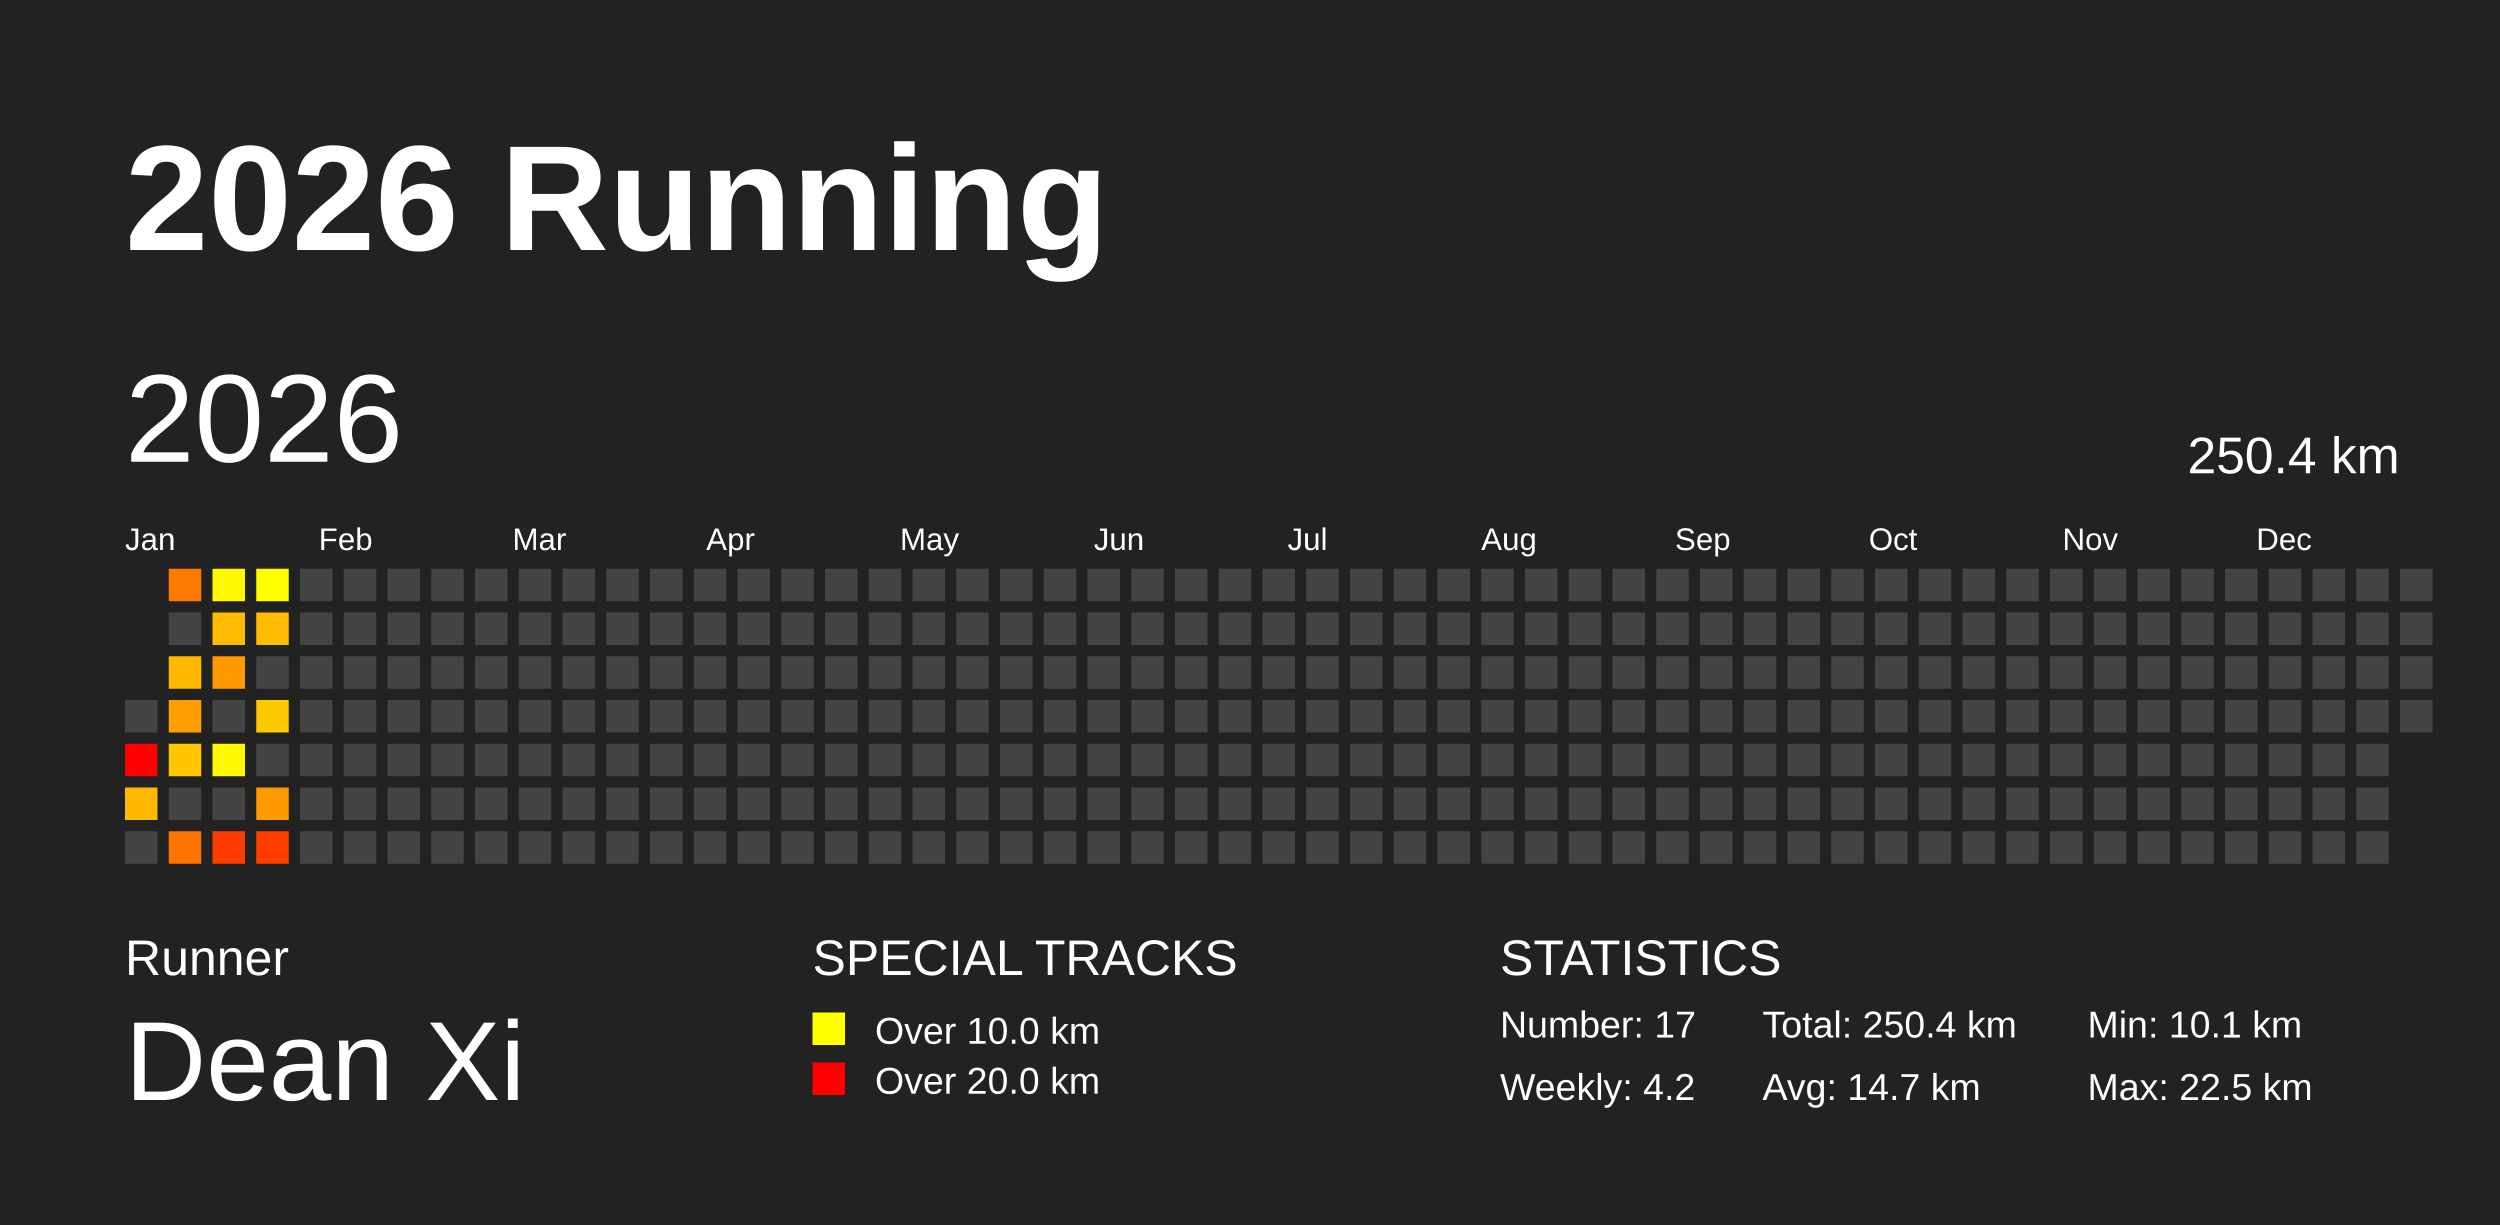
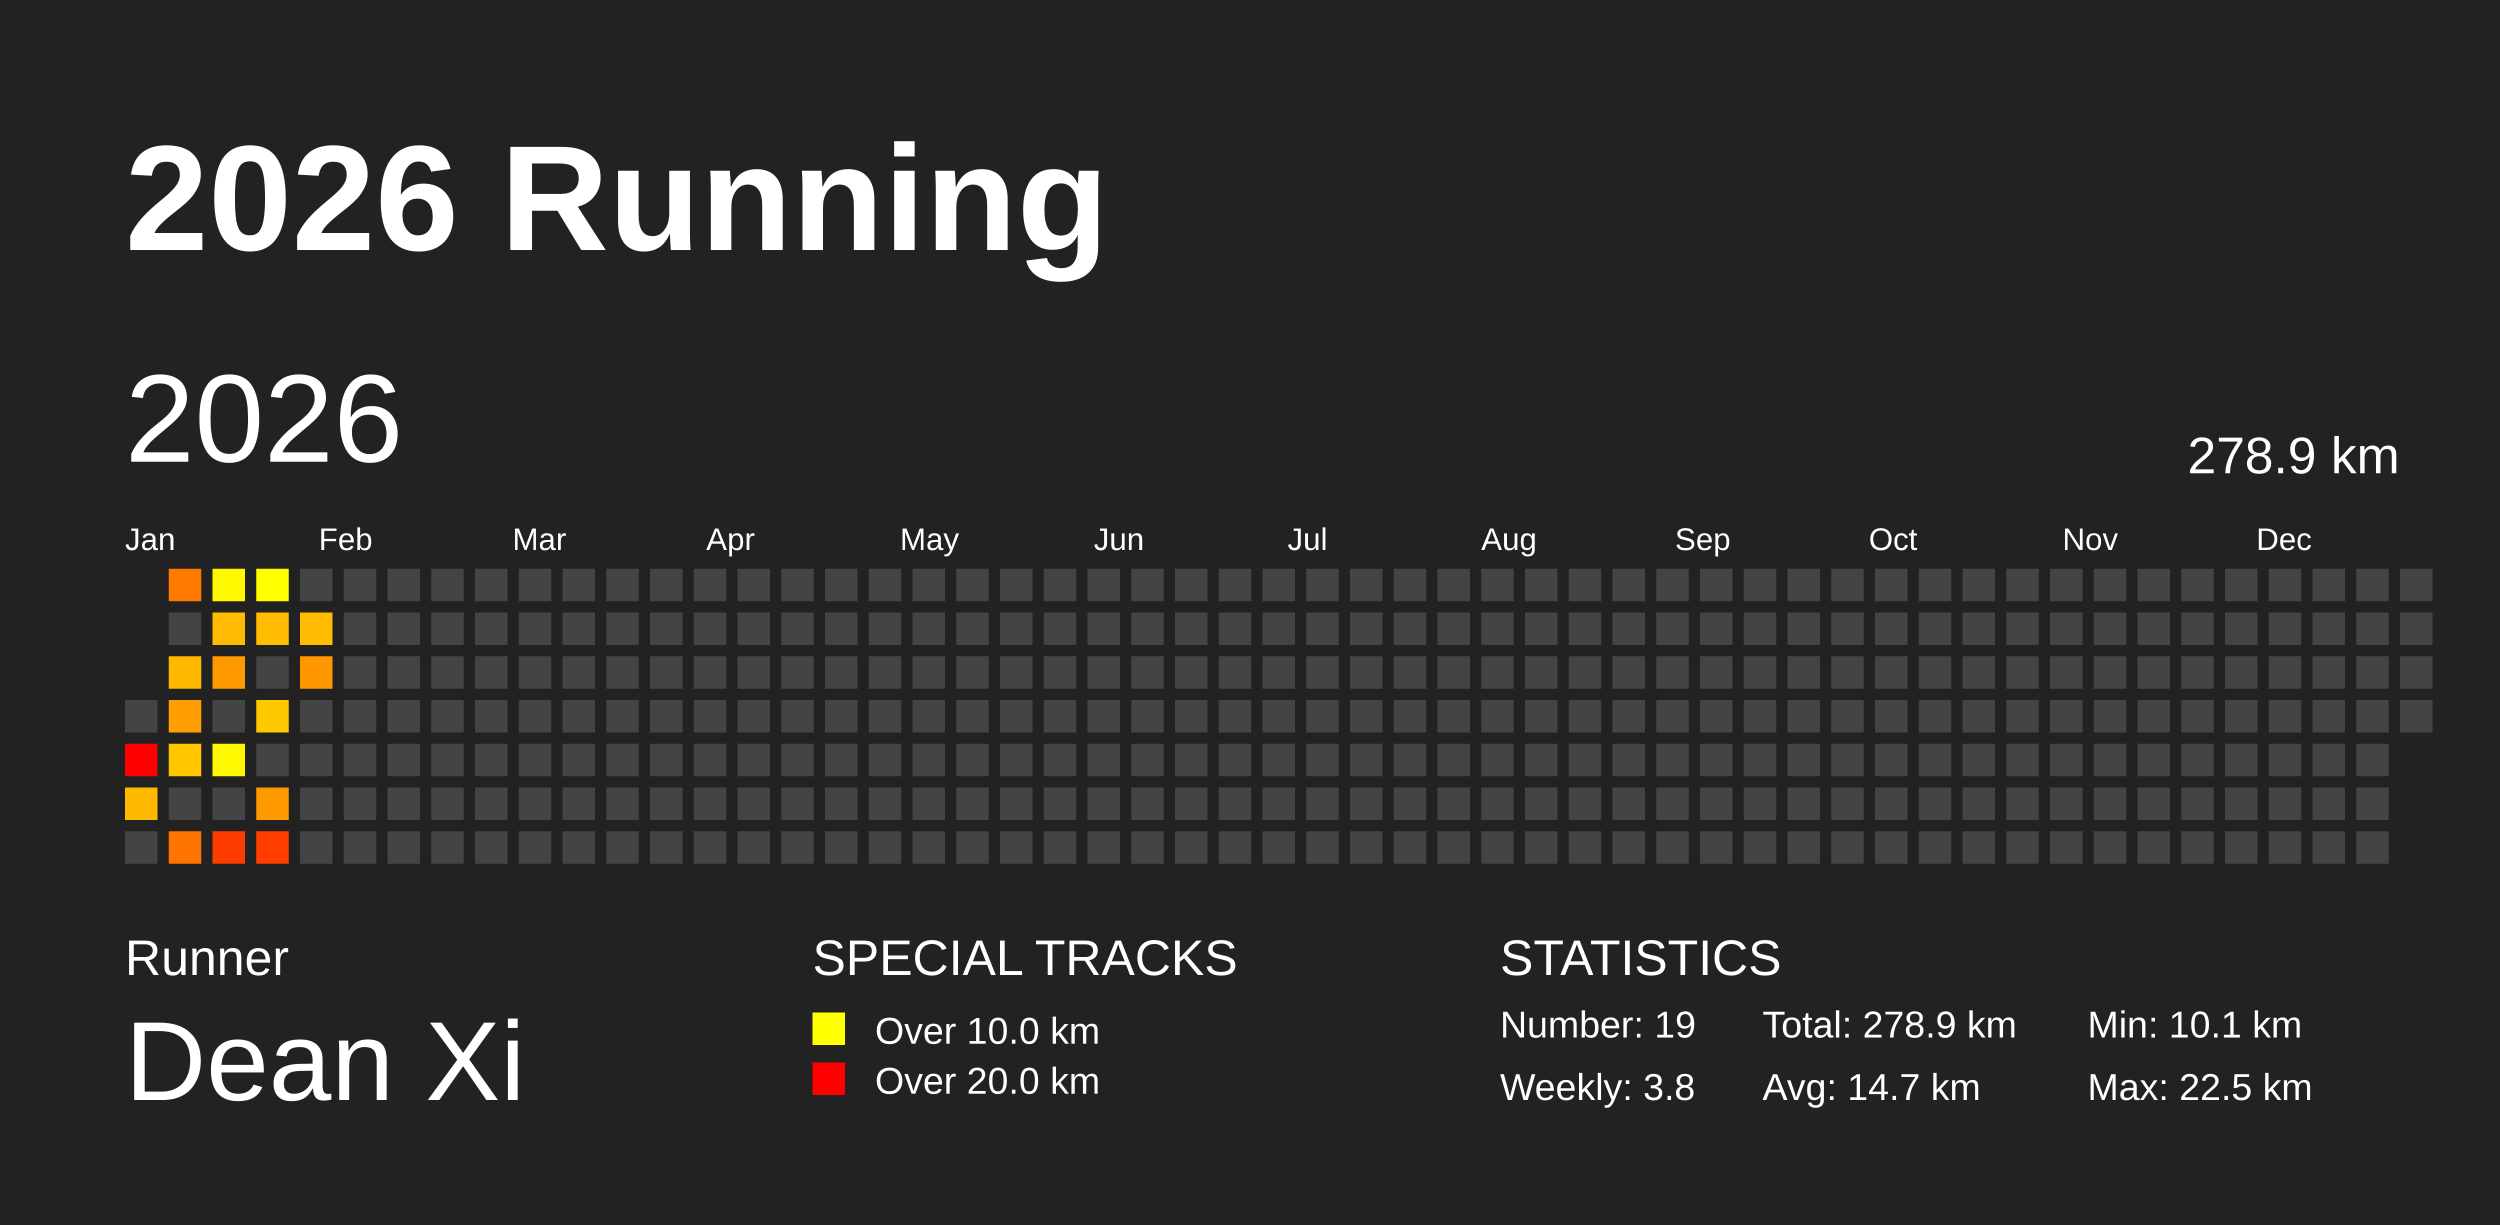
<svg xmlns="http://www.w3.org/2000/svg" baseProfile="full" height="98mm" version="1.1" viewBox="0,0,200,98" width="200mm">
  <defs />
  <rect fill="#222222" height="98" width="200" x="0" y="0" />
  <text fill="#FFFFFF" style="font-size:12px; font-family:Arial; font-weight:bold;" x="10" y="20">2026 Running</text>
  <text fill="#FFFFFF" style="font-size:4px; font-family:Arial" x="10" y="78">Runner</text>
  <text fill="#FFFFFF" style="font-size:9px; font-family:Arial" x="10" y="88">Dean Xi</text>
  <text fill="#FFFFFF" style="font-size:4px; font-family:Arial" x="65" y="78">SPECIAL TRACKS</text>
  <rect fill="yellow" height="2.6" width="2.6" x="65" y="81" />
  <text fill="#FFFFFF" style="font-size:3px; font-family:Arial" x="70" y="83.5">Over 10.0 km</text>
  <rect fill="red" height="2.6" width="2.6" x="65" y="85" />
  <text fill="#FFFFFF" style="font-size:3px; font-family:Arial" x="70" y="87.5">Over 20.0 km</text>
  <text fill="#FFFFFF" style="font-size:4px; font-family:Arial" x="120" y="78">STATISTICS</text>
-   <text fill="#FFFFFF" style="font-size:3px; font-family:Arial" x="120" y="83">Number: 17</text>
-   <text fill="#FFFFFF" style="font-size:3px; font-family:Arial" x="120" y="88">Weekly: 4.2</text>
-   <text fill="#FFFFFF" style="font-size:3px; font-family:Arial" x="141" y="83">Total: 250.4 km</text>
+   <text fill="#FFFFFF" style="font-size:3px; font-family:Arial" x="120" y="83">Number: 19</text>
+   <text fill="#FFFFFF" style="font-size:3px; font-family:Arial" x="120" y="88">Weekly: 3.8</text>
+   <text fill="#FFFFFF" style="font-size:3px; font-family:Arial" x="141" y="83">Total: 278.9 km</text>
  <text fill="#FFFFFF" style="font-size:3px; font-family:Arial" x="141" y="88">Avg: 14.7 km</text>
  <text fill="#FFFFFF" style="font-size:3px; font-family:Arial" x="167" y="83">Min: 10.1 km</text>
  <text fill="#FFFFFF" style="font-size:3px; font-family:Arial" x="167" y="88">Max: 22.5 km</text>
  <text dominant-baseline="hanging" fill="#FFFFFF" style="font-size:10.0px; font-family:Arial;" x="10" y="30">2026</text>
-   <text dominant-baseline="hanging" fill="#FFFFFF" style="font-size:4.125px; font-family:Arial;" x="175" y="35">250.4 km</text>
+   <text dominant-baseline="hanging" fill="#FFFFFF" style="font-size:4.125px; font-family:Arial;" x="175" y="35">278.9 km</text>
  <text fill="#FFFFFF" style="font-size:2.5px; font-family:Arial" x="10.0" y="44">Jan</text>
  <text fill="#FFFFFF" style="font-size:2.5px; font-family:Arial" x="25.5" y="44">Feb</text>
  <text fill="#FFFFFF" style="font-size:2.5px; font-family:Arial" x="41.0" y="44">Mar</text>
  <text fill="#FFFFFF" style="font-size:2.5px; font-family:Arial" x="56.5" y="44">Apr</text>
  <text fill="#FFFFFF" style="font-size:2.5px; font-family:Arial" x="72.0" y="44">May</text>
  <text fill="#FFFFFF" style="font-size:2.5px; font-family:Arial" x="87.5" y="44">Jun</text>
  <text fill="#FFFFFF" style="font-size:2.5px; font-family:Arial" x="103.0" y="44">Jul</text>
  <text fill="#FFFFFF" style="font-size:2.5px; font-family:Arial" x="118.5" y="44">Aug</text>
  <text fill="#FFFFFF" style="font-size:2.5px; font-family:Arial" x="134.0" y="44">Sep</text>
  <text fill="#FFFFFF" style="font-size:2.5px; font-family:Arial" x="149.5" y="44">Oct</text>
  <text fill="#FFFFFF" style="font-size:2.5px; font-family:Arial" x="165.0" y="44">Nov</text>
  <text fill="#FFFFFF" style="font-size:2.5px; font-family:Arial" x="180.5" y="44">Dec</text>
  <rect fill="#444444" height="2.6" width="2.6" x="10.0" y="56.0" />
  <rect fill="red" height="2.6" width="2.6" x="10.0" y="59.5" />
  <rect fill="#ffba00" height="2.6" width="2.6" x="10.0" y="63.0" />
  <rect fill="#444444" height="2.6" width="2.6" x="10.0" y="66.5" />
  <rect fill="#ff7b00" height="2.6" width="2.6" x="13.5" y="45.5" />
  <rect fill="#444444" height="2.6" width="2.6" x="13.5" y="49.0" />
  <rect fill="#ffb900" height="2.6" width="2.6" x="13.5" y="52.5" />
  <rect fill="#ff9e00" height="2.6" width="2.6" x="13.5" y="56.0" />
  <rect fill="#ffc700" height="2.6" width="2.6" x="13.5" y="59.5" />
  <rect fill="#444444" height="2.6" width="2.6" x="13.5" y="63.0" />
  <rect fill="#ff7300" height="2.6" width="2.6" x="13.5" y="66.5" />
  <rect fill="#fff800" height="2.6" width="2.6" x="17.0" y="45.5" />
  <rect fill="#ffbb00" height="2.6" width="2.6" x="17.0" y="49.0" />
  <rect fill="#ff9a00" height="2.6" width="2.6" x="17.0" y="52.5" />
  <rect fill="#444444" height="2.6" width="2.6" x="17.0" y="56.0" />
  <rect fill="#fff800" height="2.6" width="2.6" x="17.0" y="59.5" />
  <rect fill="#444444" height="2.6" width="2.6" x="17.0" y="63.0" />
  <rect fill="#ff3c00" height="2.6" width="2.6" x="17.0" y="66.5" />
  <rect fill="#ffff00" height="2.6" width="2.6" x="20.5" y="45.5" />
  <rect fill="#ffbc00" height="2.6" width="2.6" x="20.5" y="49.0" />
  <rect fill="#444444" height="2.6" width="2.6" x="20.5" y="52.5" />
  <rect fill="#ffc900" height="2.6" width="2.6" x="20.5" y="56.0" />
  <rect fill="#444444" height="2.6" width="2.6" x="20.5" y="59.5" />
  <rect fill="#ff9a00" height="2.6" width="2.6" x="20.5" y="63.0" />
  <rect fill="#ff3e00" height="2.6" width="2.6" x="20.5" y="66.5" />
  <rect fill="#444444" height="2.6" width="2.6" x="24.0" y="45.5" />
-   <rect fill="#444444" height="2.6" width="2.6" x="24.0" y="49.0" />
-   <rect fill="#444444" height="2.6" width="2.6" x="24.0" y="52.5" />
+   <rect fill="#ffbc00" height="2.6" width="2.6" x="24.0" y="49.0" />
+   <rect fill="#ff9700" height="2.6" width="2.6" x="24.0" y="52.5" />
  <rect fill="#444444" height="2.6" width="2.6" x="24.0" y="56.0" />
  <rect fill="#444444" height="2.6" width="2.6" x="24.0" y="59.5" />
  <rect fill="#444444" height="2.6" width="2.6" x="24.0" y="63.0" />
  <rect fill="#444444" height="2.6" width="2.6" x="24.0" y="66.5" />
  <rect fill="#444444" height="2.6" width="2.6" x="27.5" y="45.5" />
  <rect fill="#444444" height="2.6" width="2.6" x="27.5" y="49.0" />
  <rect fill="#444444" height="2.6" width="2.6" x="27.5" y="52.5" />
  <rect fill="#444444" height="2.6" width="2.6" x="27.5" y="56.0" />
  <rect fill="#444444" height="2.6" width="2.6" x="27.5" y="59.5" />
  <rect fill="#444444" height="2.6" width="2.6" x="27.5" y="63.0" />
  <rect fill="#444444" height="2.6" width="2.6" x="27.5" y="66.5" />
  <rect fill="#444444" height="2.6" width="2.6" x="31.0" y="45.5" />
  <rect fill="#444444" height="2.6" width="2.6" x="31.0" y="49.0" />
  <rect fill="#444444" height="2.6" width="2.6" x="31.0" y="52.5" />
  <rect fill="#444444" height="2.6" width="2.6" x="31.0" y="56.0" />
  <rect fill="#444444" height="2.6" width="2.6" x="31.0" y="59.5" />
  <rect fill="#444444" height="2.6" width="2.6" x="31.0" y="63.0" />
  <rect fill="#444444" height="2.6" width="2.6" x="31.0" y="66.5" />
  <rect fill="#444444" height="2.6" width="2.6" x="34.5" y="45.5" />
  <rect fill="#444444" height="2.6" width="2.6" x="34.5" y="49.0" />
  <rect fill="#444444" height="2.6" width="2.6" x="34.5" y="52.5" />
  <rect fill="#444444" height="2.6" width="2.6" x="34.5" y="56.0" />
  <rect fill="#444444" height="2.6" width="2.6" x="34.5" y="59.5" />
  <rect fill="#444444" height="2.6" width="2.6" x="34.5" y="63.0" />
  <rect fill="#444444" height="2.6" width="2.6" x="34.5" y="66.5" />
  <rect fill="#444444" height="2.6" width="2.6" x="38.0" y="45.5" />
  <rect fill="#444444" height="2.6" width="2.6" x="38.0" y="49.0" />
  <rect fill="#444444" height="2.6" width="2.6" x="38.0" y="52.5" />
  <rect fill="#444444" height="2.6" width="2.6" x="38.0" y="56.0" />
  <rect fill="#444444" height="2.6" width="2.6" x="38.0" y="59.5" />
  <rect fill="#444444" height="2.6" width="2.6" x="38.0" y="63.0" />
  <rect fill="#444444" height="2.6" width="2.6" x="38.0" y="66.5" />
  <rect fill="#444444" height="2.6" width="2.6" x="41.5" y="45.5" />
  <rect fill="#444444" height="2.6" width="2.6" x="41.5" y="49.0" />
  <rect fill="#444444" height="2.6" width="2.6" x="41.5" y="52.5" />
  <rect fill="#444444" height="2.6" width="2.6" x="41.5" y="56.0" />
  <rect fill="#444444" height="2.6" width="2.6" x="41.5" y="59.5" />
  <rect fill="#444444" height="2.6" width="2.6" x="41.5" y="63.0" />
  <rect fill="#444444" height="2.6" width="2.6" x="41.5" y="66.5" />
  <rect fill="#444444" height="2.6" width="2.6" x="45.0" y="45.5" />
  <rect fill="#444444" height="2.6" width="2.6" x="45.0" y="49.0" />
  <rect fill="#444444" height="2.6" width="2.6" x="45.0" y="52.5" />
  <rect fill="#444444" height="2.6" width="2.6" x="45.0" y="56.0" />
  <rect fill="#444444" height="2.6" width="2.6" x="45.0" y="59.5" />
  <rect fill="#444444" height="2.6" width="2.6" x="45.0" y="63.0" />
  <rect fill="#444444" height="2.6" width="2.6" x="45.0" y="66.5" />
  <rect fill="#444444" height="2.6" width="2.6" x="48.5" y="45.5" />
  <rect fill="#444444" height="2.6" width="2.6" x="48.5" y="49.0" />
  <rect fill="#444444" height="2.6" width="2.6" x="48.5" y="52.5" />
  <rect fill="#444444" height="2.6" width="2.6" x="48.5" y="56.0" />
  <rect fill="#444444" height="2.6" width="2.6" x="48.5" y="59.5" />
  <rect fill="#444444" height="2.6" width="2.6" x="48.5" y="63.0" />
  <rect fill="#444444" height="2.6" width="2.6" x="48.5" y="66.5" />
  <rect fill="#444444" height="2.6" width="2.6" x="52.0" y="45.5" />
  <rect fill="#444444" height="2.6" width="2.6" x="52.0" y="49.0" />
  <rect fill="#444444" height="2.6" width="2.6" x="52.0" y="52.5" />
  <rect fill="#444444" height="2.6" width="2.6" x="52.0" y="56.0" />
  <rect fill="#444444" height="2.6" width="2.6" x="52.0" y="59.5" />
  <rect fill="#444444" height="2.6" width="2.6" x="52.0" y="63.0" />
  <rect fill="#444444" height="2.6" width="2.6" x="52.0" y="66.5" />
  <rect fill="#444444" height="2.6" width="2.6" x="55.5" y="45.5" />
  <rect fill="#444444" height="2.6" width="2.6" x="55.5" y="49.0" />
  <rect fill="#444444" height="2.6" width="2.6" x="55.5" y="52.5" />
  <rect fill="#444444" height="2.6" width="2.6" x="55.5" y="56.0" />
  <rect fill="#444444" height="2.6" width="2.6" x="55.5" y="59.5" />
  <rect fill="#444444" height="2.6" width="2.6" x="55.5" y="63.0" />
  <rect fill="#444444" height="2.6" width="2.6" x="55.5" y="66.5" />
  <rect fill="#444444" height="2.6" width="2.6" x="59.0" y="45.5" />
  <rect fill="#444444" height="2.6" width="2.6" x="59.0" y="49.0" />
  <rect fill="#444444" height="2.6" width="2.6" x="59.0" y="52.5" />
  <rect fill="#444444" height="2.6" width="2.6" x="59.0" y="56.0" />
  <rect fill="#444444" height="2.6" width="2.6" x="59.0" y="59.5" />
  <rect fill="#444444" height="2.6" width="2.6" x="59.0" y="63.0" />
  <rect fill="#444444" height="2.6" width="2.6" x="59.0" y="66.5" />
  <rect fill="#444444" height="2.6" width="2.6" x="62.5" y="45.5" />
  <rect fill="#444444" height="2.6" width="2.6" x="62.5" y="49.0" />
  <rect fill="#444444" height="2.6" width="2.6" x="62.5" y="52.5" />
  <rect fill="#444444" height="2.6" width="2.6" x="62.5" y="56.0" />
  <rect fill="#444444" height="2.6" width="2.6" x="62.5" y="59.5" />
  <rect fill="#444444" height="2.6" width="2.6" x="62.5" y="63.0" />
  <rect fill="#444444" height="2.6" width="2.6" x="62.5" y="66.5" />
  <rect fill="#444444" height="2.6" width="2.6" x="66.0" y="45.5" />
  <rect fill="#444444" height="2.6" width="2.6" x="66.0" y="49.0" />
  <rect fill="#444444" height="2.6" width="2.6" x="66.0" y="52.5" />
  <rect fill="#444444" height="2.6" width="2.6" x="66.0" y="56.0" />
  <rect fill="#444444" height="2.6" width="2.6" x="66.0" y="59.5" />
  <rect fill="#444444" height="2.6" width="2.6" x="66.0" y="63.0" />
  <rect fill="#444444" height="2.6" width="2.6" x="66.0" y="66.5" />
  <rect fill="#444444" height="2.6" width="2.6" x="69.5" y="45.5" />
  <rect fill="#444444" height="2.6" width="2.6" x="69.5" y="49.0" />
  <rect fill="#444444" height="2.6" width="2.6" x="69.5" y="52.5" />
  <rect fill="#444444" height="2.6" width="2.6" x="69.5" y="56.0" />
  <rect fill="#444444" height="2.6" width="2.6" x="69.5" y="59.5" />
  <rect fill="#444444" height="2.6" width="2.6" x="69.5" y="63.0" />
  <rect fill="#444444" height="2.6" width="2.6" x="69.5" y="66.5" />
  <rect fill="#444444" height="2.6" width="2.6" x="73.0" y="45.5" />
  <rect fill="#444444" height="2.6" width="2.6" x="73.0" y="49.0" />
  <rect fill="#444444" height="2.6" width="2.6" x="73.0" y="52.5" />
  <rect fill="#444444" height="2.6" width="2.6" x="73.0" y="56.0" />
  <rect fill="#444444" height="2.6" width="2.6" x="73.0" y="59.5" />
  <rect fill="#444444" height="2.6" width="2.6" x="73.0" y="63.0" />
  <rect fill="#444444" height="2.6" width="2.6" x="73.0" y="66.5" />
  <rect fill="#444444" height="2.6" width="2.6" x="76.5" y="45.5" />
  <rect fill="#444444" height="2.6" width="2.6" x="76.5" y="49.0" />
  <rect fill="#444444" height="2.6" width="2.6" x="76.5" y="52.5" />
  <rect fill="#444444" height="2.6" width="2.6" x="76.5" y="56.0" />
  <rect fill="#444444" height="2.6" width="2.6" x="76.5" y="59.5" />
  <rect fill="#444444" height="2.6" width="2.6" x="76.5" y="63.0" />
  <rect fill="#444444" height="2.6" width="2.6" x="76.5" y="66.5" />
  <rect fill="#444444" height="2.6" width="2.6" x="80.0" y="45.5" />
  <rect fill="#444444" height="2.6" width="2.6" x="80.0" y="49.0" />
  <rect fill="#444444" height="2.6" width="2.6" x="80.0" y="52.5" />
  <rect fill="#444444" height="2.6" width="2.6" x="80.0" y="56.0" />
  <rect fill="#444444" height="2.6" width="2.6" x="80.0" y="59.5" />
  <rect fill="#444444" height="2.6" width="2.6" x="80.0" y="63.0" />
  <rect fill="#444444" height="2.6" width="2.6" x="80.0" y="66.5" />
  <rect fill="#444444" height="2.6" width="2.6" x="83.5" y="45.5" />
  <rect fill="#444444" height="2.6" width="2.6" x="83.5" y="49.0" />
  <rect fill="#444444" height="2.6" width="2.6" x="83.5" y="52.5" />
  <rect fill="#444444" height="2.6" width="2.6" x="83.5" y="56.0" />
  <rect fill="#444444" height="2.6" width="2.6" x="83.5" y="59.5" />
  <rect fill="#444444" height="2.6" width="2.6" x="83.5" y="63.0" />
  <rect fill="#444444" height="2.6" width="2.6" x="83.5" y="66.5" />
  <rect fill="#444444" height="2.6" width="2.6" x="87.0" y="45.5" />
  <rect fill="#444444" height="2.6" width="2.6" x="87.0" y="49.0" />
  <rect fill="#444444" height="2.6" width="2.6" x="87.0" y="52.5" />
  <rect fill="#444444" height="2.6" width="2.6" x="87.0" y="56.0" />
  <rect fill="#444444" height="2.6" width="2.6" x="87.0" y="59.5" />
  <rect fill="#444444" height="2.6" width="2.6" x="87.0" y="63.0" />
  <rect fill="#444444" height="2.6" width="2.6" x="87.0" y="66.5" />
  <rect fill="#444444" height="2.6" width="2.6" x="90.5" y="45.5" />
  <rect fill="#444444" height="2.6" width="2.6" x="90.5" y="49.0" />
  <rect fill="#444444" height="2.6" width="2.6" x="90.5" y="52.5" />
  <rect fill="#444444" height="2.6" width="2.6" x="90.5" y="56.0" />
  <rect fill="#444444" height="2.6" width="2.6" x="90.5" y="59.5" />
  <rect fill="#444444" height="2.6" width="2.6" x="90.5" y="63.0" />
  <rect fill="#444444" height="2.6" width="2.6" x="90.5" y="66.5" />
  <rect fill="#444444" height="2.6" width="2.6" x="94.0" y="45.5" />
  <rect fill="#444444" height="2.6" width="2.6" x="94.0" y="49.0" />
  <rect fill="#444444" height="2.6" width="2.6" x="94.0" y="52.5" />
  <rect fill="#444444" height="2.6" width="2.6" x="94.0" y="56.0" />
  <rect fill="#444444" height="2.6" width="2.6" x="94.0" y="59.5" />
  <rect fill="#444444" height="2.6" width="2.6" x="94.0" y="63.0" />
  <rect fill="#444444" height="2.6" width="2.6" x="94.0" y="66.5" />
  <rect fill="#444444" height="2.6" width="2.6" x="97.5" y="45.5" />
  <rect fill="#444444" height="2.6" width="2.6" x="97.5" y="49.0" />
  <rect fill="#444444" height="2.6" width="2.6" x="97.5" y="52.5" />
  <rect fill="#444444" height="2.6" width="2.6" x="97.5" y="56.0" />
  <rect fill="#444444" height="2.6" width="2.6" x="97.5" y="59.5" />
  <rect fill="#444444" height="2.6" width="2.6" x="97.5" y="63.0" />
  <rect fill="#444444" height="2.6" width="2.6" x="97.5" y="66.5" />
  <rect fill="#444444" height="2.6" width="2.6" x="101.0" y="45.5" />
  <rect fill="#444444" height="2.6" width="2.6" x="101.0" y="49.0" />
  <rect fill="#444444" height="2.6" width="2.6" x="101.0" y="52.5" />
  <rect fill="#444444" height="2.6" width="2.6" x="101.0" y="56.0" />
  <rect fill="#444444" height="2.6" width="2.6" x="101.0" y="59.5" />
  <rect fill="#444444" height="2.6" width="2.6" x="101.0" y="63.0" />
  <rect fill="#444444" height="2.6" width="2.6" x="101.0" y="66.5" />
  <rect fill="#444444" height="2.6" width="2.6" x="104.5" y="45.5" />
  <rect fill="#444444" height="2.6" width="2.6" x="104.5" y="49.0" />
  <rect fill="#444444" height="2.6" width="2.6" x="104.5" y="52.5" />
  <rect fill="#444444" height="2.6" width="2.6" x="104.5" y="56.0" />
  <rect fill="#444444" height="2.6" width="2.6" x="104.5" y="59.5" />
  <rect fill="#444444" height="2.6" width="2.6" x="104.5" y="63.0" />
  <rect fill="#444444" height="2.6" width="2.6" x="104.5" y="66.5" />
  <rect fill="#444444" height="2.6" width="2.6" x="108.0" y="45.5" />
  <rect fill="#444444" height="2.6" width="2.6" x="108.0" y="49.0" />
  <rect fill="#444444" height="2.6" width="2.6" x="108.0" y="52.5" />
  <rect fill="#444444" height="2.6" width="2.6" x="108.0" y="56.0" />
  <rect fill="#444444" height="2.6" width="2.6" x="108.0" y="59.5" />
  <rect fill="#444444" height="2.6" width="2.6" x="108.0" y="63.0" />
  <rect fill="#444444" height="2.6" width="2.6" x="108.0" y="66.5" />
  <rect fill="#444444" height="2.6" width="2.6" x="111.5" y="45.5" />
  <rect fill="#444444" height="2.6" width="2.6" x="111.5" y="49.0" />
  <rect fill="#444444" height="2.6" width="2.6" x="111.5" y="52.5" />
  <rect fill="#444444" height="2.6" width="2.6" x="111.5" y="56.0" />
  <rect fill="#444444" height="2.6" width="2.6" x="111.5" y="59.5" />
  <rect fill="#444444" height="2.6" width="2.6" x="111.5" y="63.0" />
  <rect fill="#444444" height="2.6" width="2.6" x="111.5" y="66.5" />
  <rect fill="#444444" height="2.6" width="2.6" x="115.0" y="45.5" />
  <rect fill="#444444" height="2.6" width="2.6" x="115.0" y="49.0" />
  <rect fill="#444444" height="2.6" width="2.6" x="115.0" y="52.5" />
  <rect fill="#444444" height="2.6" width="2.6" x="115.0" y="56.0" />
  <rect fill="#444444" height="2.6" width="2.6" x="115.0" y="59.5" />
  <rect fill="#444444" height="2.6" width="2.6" x="115.0" y="63.0" />
  <rect fill="#444444" height="2.6" width="2.6" x="115.0" y="66.5" />
  <rect fill="#444444" height="2.6" width="2.6" x="118.5" y="45.5" />
  <rect fill="#444444" height="2.6" width="2.6" x="118.5" y="49.0" />
  <rect fill="#444444" height="2.6" width="2.6" x="118.5" y="52.5" />
  <rect fill="#444444" height="2.6" width="2.6" x="118.5" y="56.0" />
  <rect fill="#444444" height="2.6" width="2.6" x="118.5" y="59.5" />
  <rect fill="#444444" height="2.6" width="2.6" x="118.5" y="63.0" />
  <rect fill="#444444" height="2.6" width="2.6" x="118.5" y="66.5" />
  <rect fill="#444444" height="2.6" width="2.6" x="122.0" y="45.5" />
  <rect fill="#444444" height="2.6" width="2.6" x="122.0" y="49.0" />
  <rect fill="#444444" height="2.6" width="2.6" x="122.0" y="52.5" />
  <rect fill="#444444" height="2.6" width="2.6" x="122.0" y="56.0" />
  <rect fill="#444444" height="2.6" width="2.6" x="122.0" y="59.5" />
  <rect fill="#444444" height="2.6" width="2.6" x="122.0" y="63.0" />
  <rect fill="#444444" height="2.6" width="2.6" x="122.0" y="66.5" />
  <rect fill="#444444" height="2.6" width="2.6" x="125.5" y="45.5" />
  <rect fill="#444444" height="2.6" width="2.6" x="125.5" y="49.0" />
  <rect fill="#444444" height="2.6" width="2.6" x="125.5" y="52.5" />
  <rect fill="#444444" height="2.6" width="2.6" x="125.5" y="56.0" />
  <rect fill="#444444" height="2.6" width="2.6" x="125.5" y="59.5" />
  <rect fill="#444444" height="2.6" width="2.6" x="125.5" y="63.0" />
  <rect fill="#444444" height="2.6" width="2.6" x="125.5" y="66.5" />
  <rect fill="#444444" height="2.6" width="2.6" x="129.0" y="45.5" />
  <rect fill="#444444" height="2.6" width="2.6" x="129.0" y="49.0" />
  <rect fill="#444444" height="2.6" width="2.6" x="129.0" y="52.5" />
  <rect fill="#444444" height="2.6" width="2.6" x="129.0" y="56.0" />
  <rect fill="#444444" height="2.6" width="2.6" x="129.0" y="59.5" />
  <rect fill="#444444" height="2.6" width="2.6" x="129.0" y="63.0" />
  <rect fill="#444444" height="2.6" width="2.6" x="129.0" y="66.5" />
  <rect fill="#444444" height="2.6" width="2.6" x="132.5" y="45.5" />
  <rect fill="#444444" height="2.6" width="2.6" x="132.5" y="49.0" />
  <rect fill="#444444" height="2.6" width="2.6" x="132.5" y="52.5" />
  <rect fill="#444444" height="2.6" width="2.6" x="132.5" y="56.0" />
  <rect fill="#444444" height="2.6" width="2.6" x="132.5" y="59.5" />
  <rect fill="#444444" height="2.6" width="2.6" x="132.5" y="63.0" />
  <rect fill="#444444" height="2.6" width="2.6" x="132.5" y="66.5" />
  <rect fill="#444444" height="2.6" width="2.6" x="136.0" y="45.5" />
  <rect fill="#444444" height="2.6" width="2.6" x="136.0" y="49.0" />
  <rect fill="#444444" height="2.6" width="2.6" x="136.0" y="52.5" />
  <rect fill="#444444" height="2.6" width="2.6" x="136.0" y="56.0" />
  <rect fill="#444444" height="2.6" width="2.6" x="136.0" y="59.5" />
  <rect fill="#444444" height="2.6" width="2.6" x="136.0" y="63.0" />
  <rect fill="#444444" height="2.6" width="2.6" x="136.0" y="66.5" />
  <rect fill="#444444" height="2.6" width="2.6" x="139.5" y="45.5" />
  <rect fill="#444444" height="2.6" width="2.6" x="139.5" y="49.0" />
  <rect fill="#444444" height="2.6" width="2.6" x="139.5" y="52.5" />
  <rect fill="#444444" height="2.6" width="2.6" x="139.5" y="56.0" />
  <rect fill="#444444" height="2.6" width="2.6" x="139.5" y="59.5" />
  <rect fill="#444444" height="2.6" width="2.6" x="139.5" y="63.0" />
  <rect fill="#444444" height="2.6" width="2.6" x="139.5" y="66.5" />
  <rect fill="#444444" height="2.6" width="2.6" x="143.0" y="45.5" />
  <rect fill="#444444" height="2.6" width="2.6" x="143.0" y="49.0" />
  <rect fill="#444444" height="2.6" width="2.6" x="143.0" y="52.5" />
  <rect fill="#444444" height="2.6" width="2.6" x="143.0" y="56.0" />
  <rect fill="#444444" height="2.6" width="2.6" x="143.0" y="59.5" />
  <rect fill="#444444" height="2.6" width="2.6" x="143.0" y="63.0" />
  <rect fill="#444444" height="2.6" width="2.6" x="143.0" y="66.5" />
  <rect fill="#444444" height="2.6" width="2.6" x="146.5" y="45.5" />
  <rect fill="#444444" height="2.6" width="2.6" x="146.5" y="49.0" />
  <rect fill="#444444" height="2.6" width="2.6" x="146.5" y="52.5" />
  <rect fill="#444444" height="2.6" width="2.6" x="146.5" y="56.0" />
  <rect fill="#444444" height="2.6" width="2.6" x="146.5" y="59.5" />
  <rect fill="#444444" height="2.6" width="2.6" x="146.5" y="63.0" />
  <rect fill="#444444" height="2.6" width="2.6" x="146.5" y="66.5" />
  <rect fill="#444444" height="2.6" width="2.6" x="150.0" y="45.5" />
  <rect fill="#444444" height="2.6" width="2.6" x="150.0" y="49.0" />
  <rect fill="#444444" height="2.6" width="2.6" x="150.0" y="52.5" />
  <rect fill="#444444" height="2.6" width="2.6" x="150.0" y="56.0" />
  <rect fill="#444444" height="2.6" width="2.6" x="150.0" y="59.5" />
  <rect fill="#444444" height="2.6" width="2.6" x="150.0" y="63.0" />
  <rect fill="#444444" height="2.6" width="2.6" x="150.0" y="66.5" />
  <rect fill="#444444" height="2.6" width="2.6" x="153.5" y="45.5" />
  <rect fill="#444444" height="2.6" width="2.6" x="153.5" y="49.0" />
  <rect fill="#444444" height="2.6" width="2.6" x="153.5" y="52.5" />
  <rect fill="#444444" height="2.6" width="2.6" x="153.5" y="56.0" />
  <rect fill="#444444" height="2.6" width="2.6" x="153.5" y="59.5" />
  <rect fill="#444444" height="2.6" width="2.6" x="153.5" y="63.0" />
  <rect fill="#444444" height="2.6" width="2.6" x="153.5" y="66.5" />
  <rect fill="#444444" height="2.6" width="2.6" x="157.0" y="45.5" />
  <rect fill="#444444" height="2.6" width="2.6" x="157.0" y="49.0" />
  <rect fill="#444444" height="2.6" width="2.6" x="157.0" y="52.5" />
  <rect fill="#444444" height="2.6" width="2.6" x="157.0" y="56.0" />
  <rect fill="#444444" height="2.6" width="2.6" x="157.0" y="59.5" />
  <rect fill="#444444" height="2.6" width="2.6" x="157.0" y="63.0" />
  <rect fill="#444444" height="2.6" width="2.6" x="157.0" y="66.5" />
  <rect fill="#444444" height="2.6" width="2.6" x="160.5" y="45.5" />
  <rect fill="#444444" height="2.6" width="2.6" x="160.5" y="49.0" />
  <rect fill="#444444" height="2.6" width="2.6" x="160.5" y="52.5" />
  <rect fill="#444444" height="2.6" width="2.6" x="160.5" y="56.0" />
  <rect fill="#444444" height="2.6" width="2.6" x="160.5" y="59.5" />
  <rect fill="#444444" height="2.6" width="2.6" x="160.5" y="63.0" />
  <rect fill="#444444" height="2.6" width="2.6" x="160.5" y="66.5" />
  <rect fill="#444444" height="2.6" width="2.6" x="164.0" y="45.5" />
  <rect fill="#444444" height="2.6" width="2.6" x="164.0" y="49.0" />
  <rect fill="#444444" height="2.6" width="2.6" x="164.0" y="52.5" />
  <rect fill="#444444" height="2.6" width="2.6" x="164.0" y="56.0" />
  <rect fill="#444444" height="2.6" width="2.6" x="164.0" y="59.5" />
  <rect fill="#444444" height="2.6" width="2.6" x="164.0" y="63.0" />
  <rect fill="#444444" height="2.6" width="2.6" x="164.0" y="66.5" />
  <rect fill="#444444" height="2.6" width="2.6" x="167.5" y="45.5" />
  <rect fill="#444444" height="2.6" width="2.6" x="167.5" y="49.0" />
  <rect fill="#444444" height="2.6" width="2.6" x="167.5" y="52.5" />
  <rect fill="#444444" height="2.6" width="2.6" x="167.5" y="56.0" />
  <rect fill="#444444" height="2.6" width="2.6" x="167.5" y="59.5" />
  <rect fill="#444444" height="2.6" width="2.6" x="167.5" y="63.0" />
  <rect fill="#444444" height="2.6" width="2.6" x="167.5" y="66.5" />
  <rect fill="#444444" height="2.6" width="2.6" x="171.0" y="45.5" />
  <rect fill="#444444" height="2.6" width="2.6" x="171.0" y="49.0" />
  <rect fill="#444444" height="2.6" width="2.6" x="171.0" y="52.5" />
  <rect fill="#444444" height="2.6" width="2.6" x="171.0" y="56.0" />
  <rect fill="#444444" height="2.6" width="2.6" x="171.0" y="59.5" />
  <rect fill="#444444" height="2.6" width="2.6" x="171.0" y="63.0" />
  <rect fill="#444444" height="2.6" width="2.6" x="171.0" y="66.5" />
  <rect fill="#444444" height="2.6" width="2.6" x="174.5" y="45.5" />
  <rect fill="#444444" height="2.6" width="2.6" x="174.5" y="49.0" />
  <rect fill="#444444" height="2.6" width="2.6" x="174.5" y="52.5" />
  <rect fill="#444444" height="2.6" width="2.6" x="174.5" y="56.0" />
  <rect fill="#444444" height="2.6" width="2.6" x="174.5" y="59.5" />
  <rect fill="#444444" height="2.6" width="2.6" x="174.5" y="63.0" />
  <rect fill="#444444" height="2.6" width="2.6" x="174.5" y="66.5" />
  <rect fill="#444444" height="2.6" width="2.6" x="178.0" y="45.5" />
  <rect fill="#444444" height="2.6" width="2.6" x="178.0" y="49.0" />
  <rect fill="#444444" height="2.6" width="2.6" x="178.0" y="52.5" />
  <rect fill="#444444" height="2.6" width="2.6" x="178.0" y="56.0" />
  <rect fill="#444444" height="2.6" width="2.6" x="178.0" y="59.5" />
  <rect fill="#444444" height="2.6" width="2.6" x="178.0" y="63.0" />
  <rect fill="#444444" height="2.6" width="2.6" x="178.0" y="66.5" />
  <rect fill="#444444" height="2.6" width="2.6" x="181.5" y="45.5" />
  <rect fill="#444444" height="2.6" width="2.6" x="181.5" y="49.0" />
  <rect fill="#444444" height="2.6" width="2.6" x="181.5" y="52.5" />
  <rect fill="#444444" height="2.6" width="2.6" x="181.5" y="56.0" />
  <rect fill="#444444" height="2.6" width="2.6" x="181.5" y="59.5" />
  <rect fill="#444444" height="2.6" width="2.6" x="181.5" y="63.0" />
  <rect fill="#444444" height="2.6" width="2.6" x="181.5" y="66.5" />
  <rect fill="#444444" height="2.6" width="2.6" x="185.0" y="45.5" />
  <rect fill="#444444" height="2.6" width="2.6" x="185.0" y="49.0" />
  <rect fill="#444444" height="2.6" width="2.6" x="185.0" y="52.5" />
  <rect fill="#444444" height="2.6" width="2.6" x="185.0" y="56.0" />
  <rect fill="#444444" height="2.6" width="2.6" x="185.0" y="59.5" />
  <rect fill="#444444" height="2.6" width="2.6" x="185.0" y="63.0" />
  <rect fill="#444444" height="2.6" width="2.6" x="185.0" y="66.5" />
  <rect fill="#444444" height="2.6" width="2.6" x="188.5" y="45.5" />
  <rect fill="#444444" height="2.6" width="2.6" x="188.5" y="49.0" />
  <rect fill="#444444" height="2.6" width="2.6" x="188.5" y="52.5" />
  <rect fill="#444444" height="2.6" width="2.6" x="188.5" y="56.0" />
  <rect fill="#444444" height="2.6" width="2.6" x="188.5" y="59.5" />
  <rect fill="#444444" height="2.6" width="2.6" x="188.5" y="63.0" />
  <rect fill="#444444" height="2.6" width="2.6" x="188.5" y="66.5" />
  <rect fill="#444444" height="2.6" width="2.6" x="192.0" y="45.5" />
  <rect fill="#444444" height="2.6" width="2.6" x="192.0" y="49.0" />
  <rect fill="#444444" height="2.6" width="2.6" x="192.0" y="52.5" />
  <rect fill="#444444" height="2.6" width="2.6" x="192.0" y="56.0" />
</svg>
